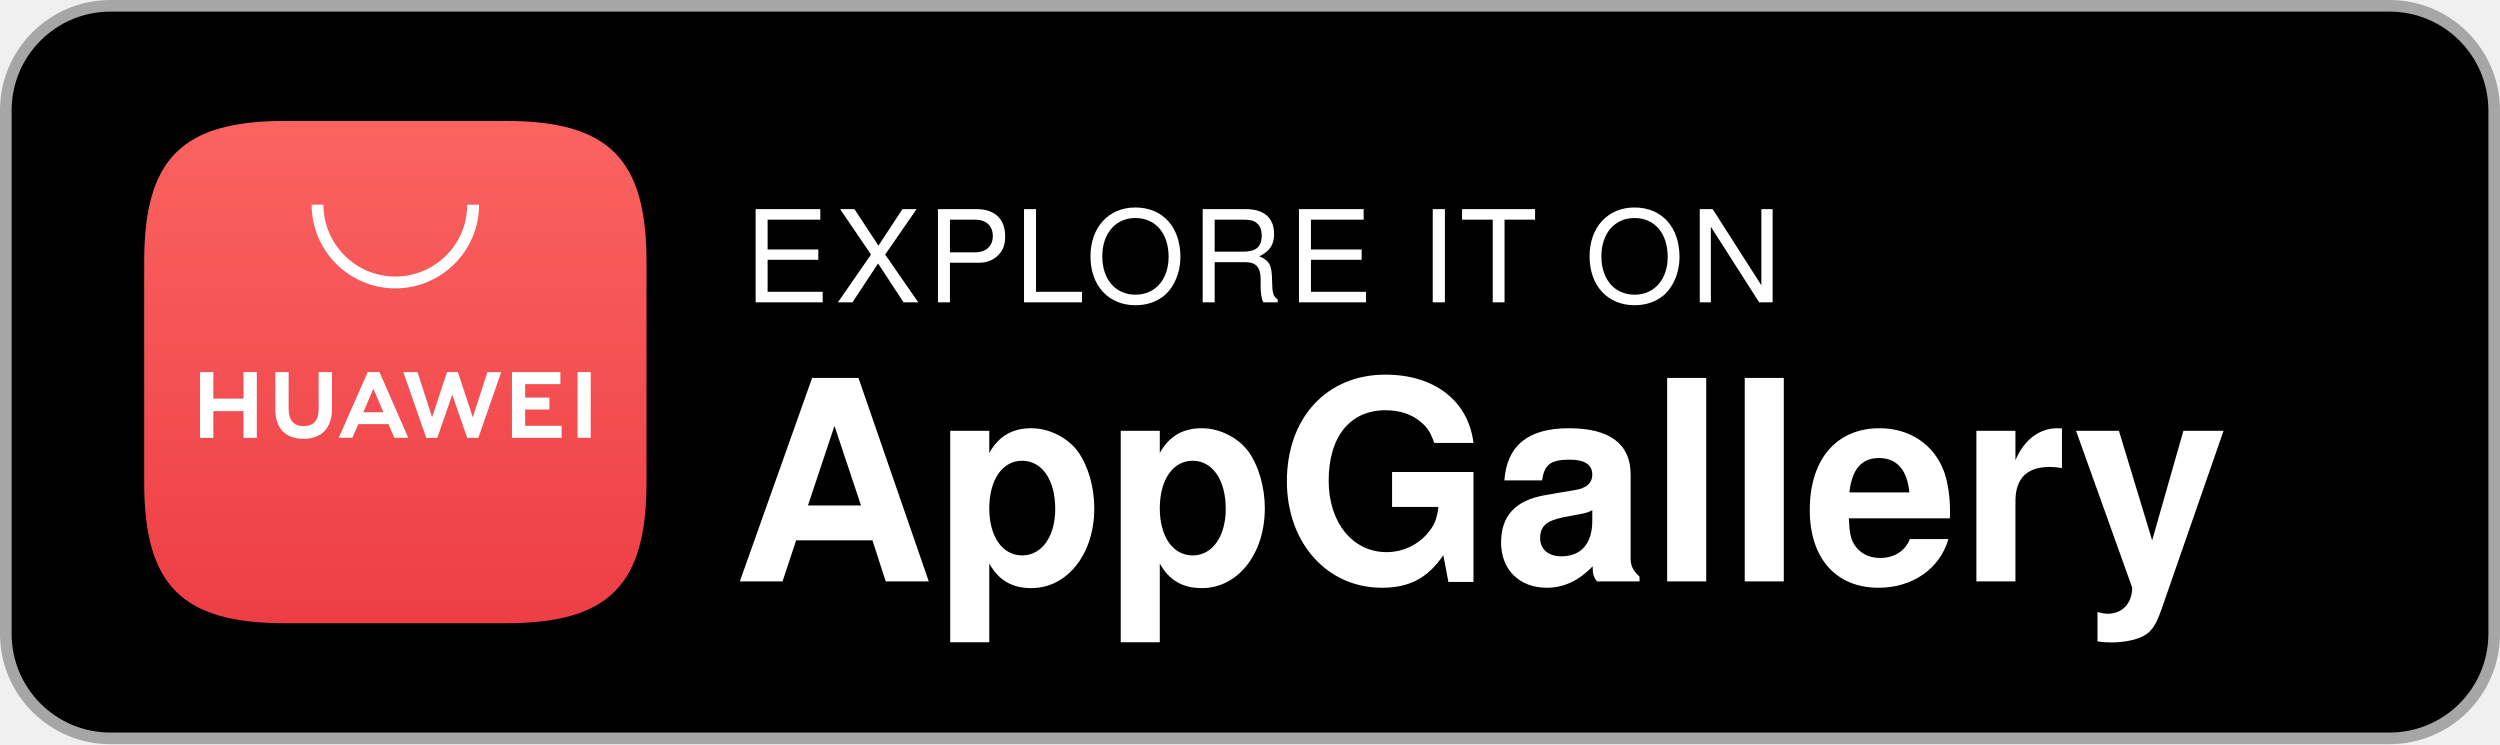
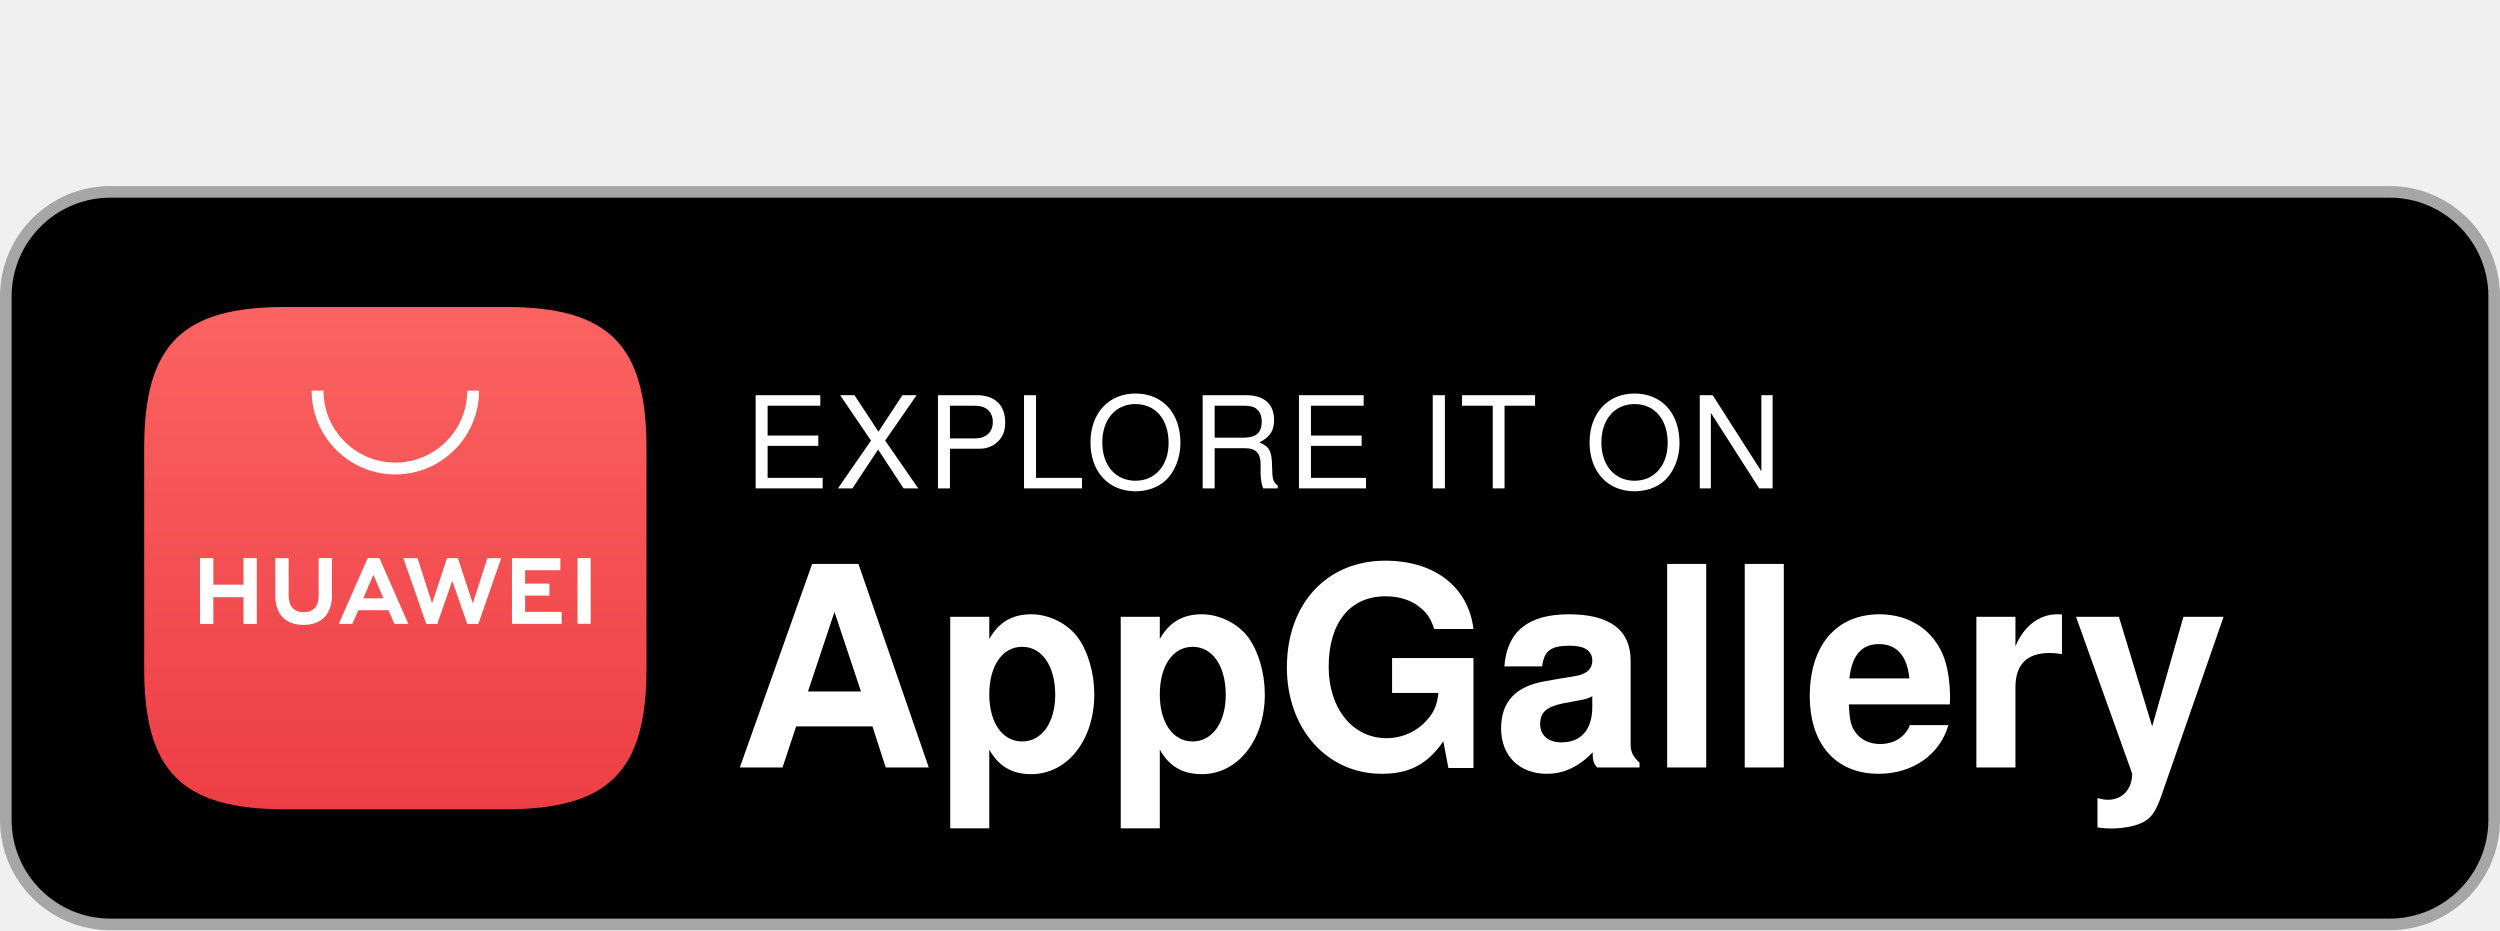
- <svg xmlns="http://www.w3.org/2000/svg" width="215" height="64" viewBox="0 0 215 64">
+ <svg xmlns="http://www.w3.org/2000/svg" width="215" height="80" viewBox="0 -16 215 80">
  <defs>
    <linearGradient x1="50%" y1="0%" x2="50%" y2="100%" id="agGrad">
      <stop stop-color="#FB6361" offset="0%" />
      <stop stop-color="#ED3E45" offset="100%" />
    </linearGradient>
  </defs>
  <rect x="0.5" y="0.5" width="214" height="63" rx="9" fill="#000" stroke="#A6A6A6" />
  <g transform="translate(10,8) scale(1.2)">
    <g id="ic_ag" stroke="none" stroke-width="1" fill="none" fill-rule="evenodd">
      <g id="编组" transform="translate(2, 2)">
        <path d="M10.101,0 C2.705,0 0,2.705 0,10.099 L0,25.901 C0,33.295 2.705,36 10.101,36 L25.894,36 C33.29,36 36,33.295 36,25.901 L36,10.099 C36,2.705 33.295,0 25.899,0 L10.101,0 Z" id="Fill-1" fill="url(#agGrad)" />
        <path d="M15.703,20.879 L17.148,20.879 L16.423,19.193 L15.703,20.879 Z M15.347,21.729 L14.918,22.71 L13.942,22.71 L16.018,18 L16.862,18 L18.93,22.71 L17.927,22.71 L17.504,21.729 L15.347,21.729 Z M31.056,22.707 L32,22.707 L32,18 L31.056,18 L31.056,22.707 Z M27.301,20.685 L29.04,20.685 L29.04,19.827 L27.301,19.827 L27.301,18.862 L29.826,18.862 L29.826,18.003 L26.358,18.003 L26.358,22.71 L29.917,22.71 L29.917,21.851 L27.301,21.851 L27.301,20.685 Z M23.552,21.241 L22.482,18 L21.702,18 L20.632,21.241 L19.591,18.003 L18.573,18.003 L20.216,22.713 L21.007,22.713 L22.079,19.619 L23.15,22.713 L23.948,22.713 L25.587,18.003 L24.595,18.003 L23.552,21.241 Z M12.502,20.698 C12.502,21.464 12.121,21.873 11.43,21.873 C10.736,21.873 10.353,21.452 10.353,20.665 L10.353,18.003 L9.397,18.003 L9.397,20.698 C9.397,22.023 10.133,22.783 11.417,22.783 C12.714,22.783 13.457,22.009 13.457,20.658 L13.457,18 L12.502,18 L12.502,20.698 Z M7.115,18 L8.071,18 L8.071,22.713 L7.115,22.713 L7.115,20.799 L4.956,20.799 L4.956,22.713 L4,22.713 L4,18 L4.956,18 L4.956,19.901 L7.115,19.901 L7.115,18 Z" id="Fill-1" fill="#FFFFFF" />
        <path d="M18,12 C14.691,12 12,9.308 12,6 L12.848,6 C12.848,8.841 15.159,11.152 18,11.152 C20.841,11.152 23.152,8.841 23.152,6 L24,6 C24,9.308 21.308,12 18,12" id="Fill-3" fill="#FFFFFF" />
      </g>
    </g>
  </g>
  <text x="64" y="26" fill="#fff" font-family="Helvetica, Arial, sans-serif" font-size="11" letter-spacing="0.5">EXPLORE IT ON</text>
  <text x="63" y="50" fill="#fff" font-family="Helvetica, Arial, sans-serif" font-size="24" font-weight="600">AppGallery</text>
</svg>
